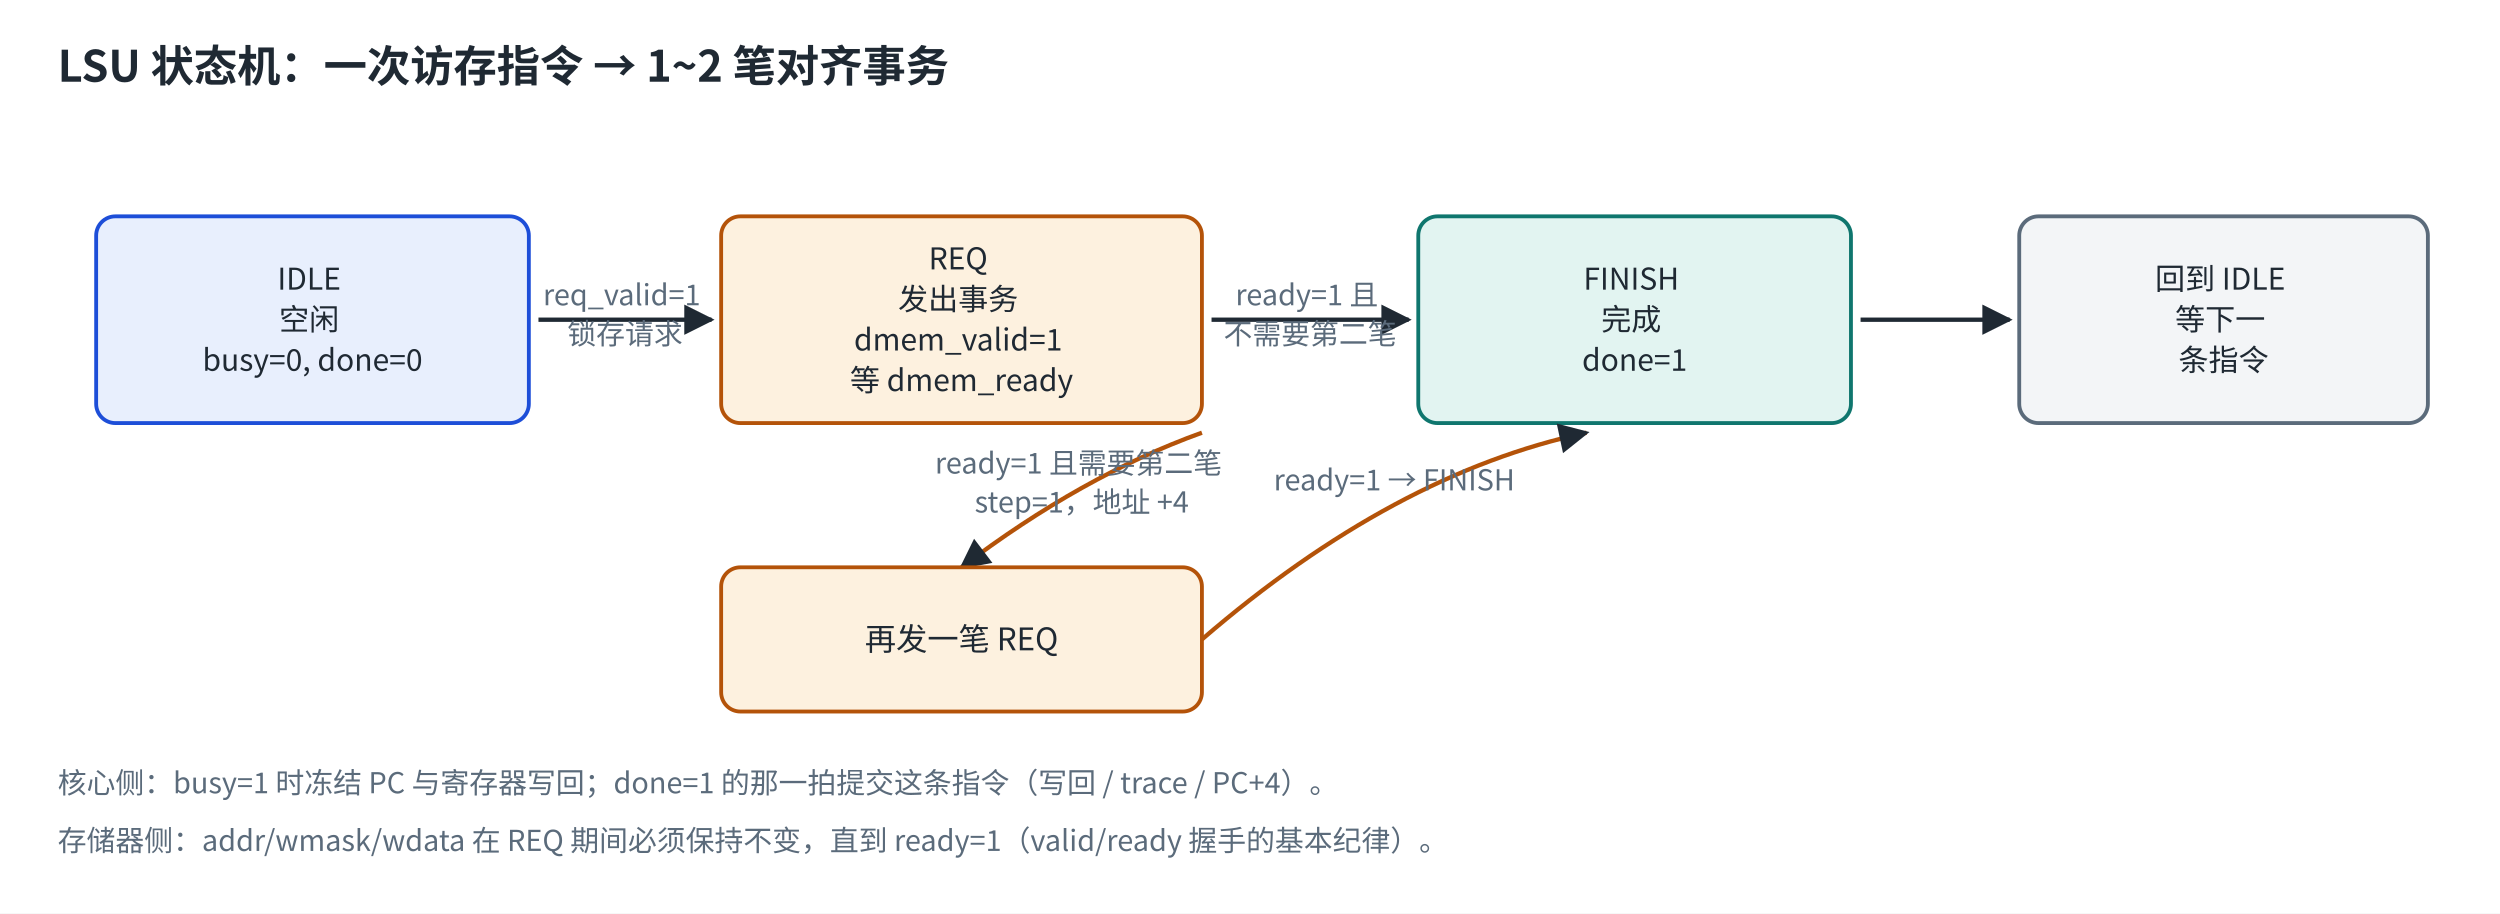
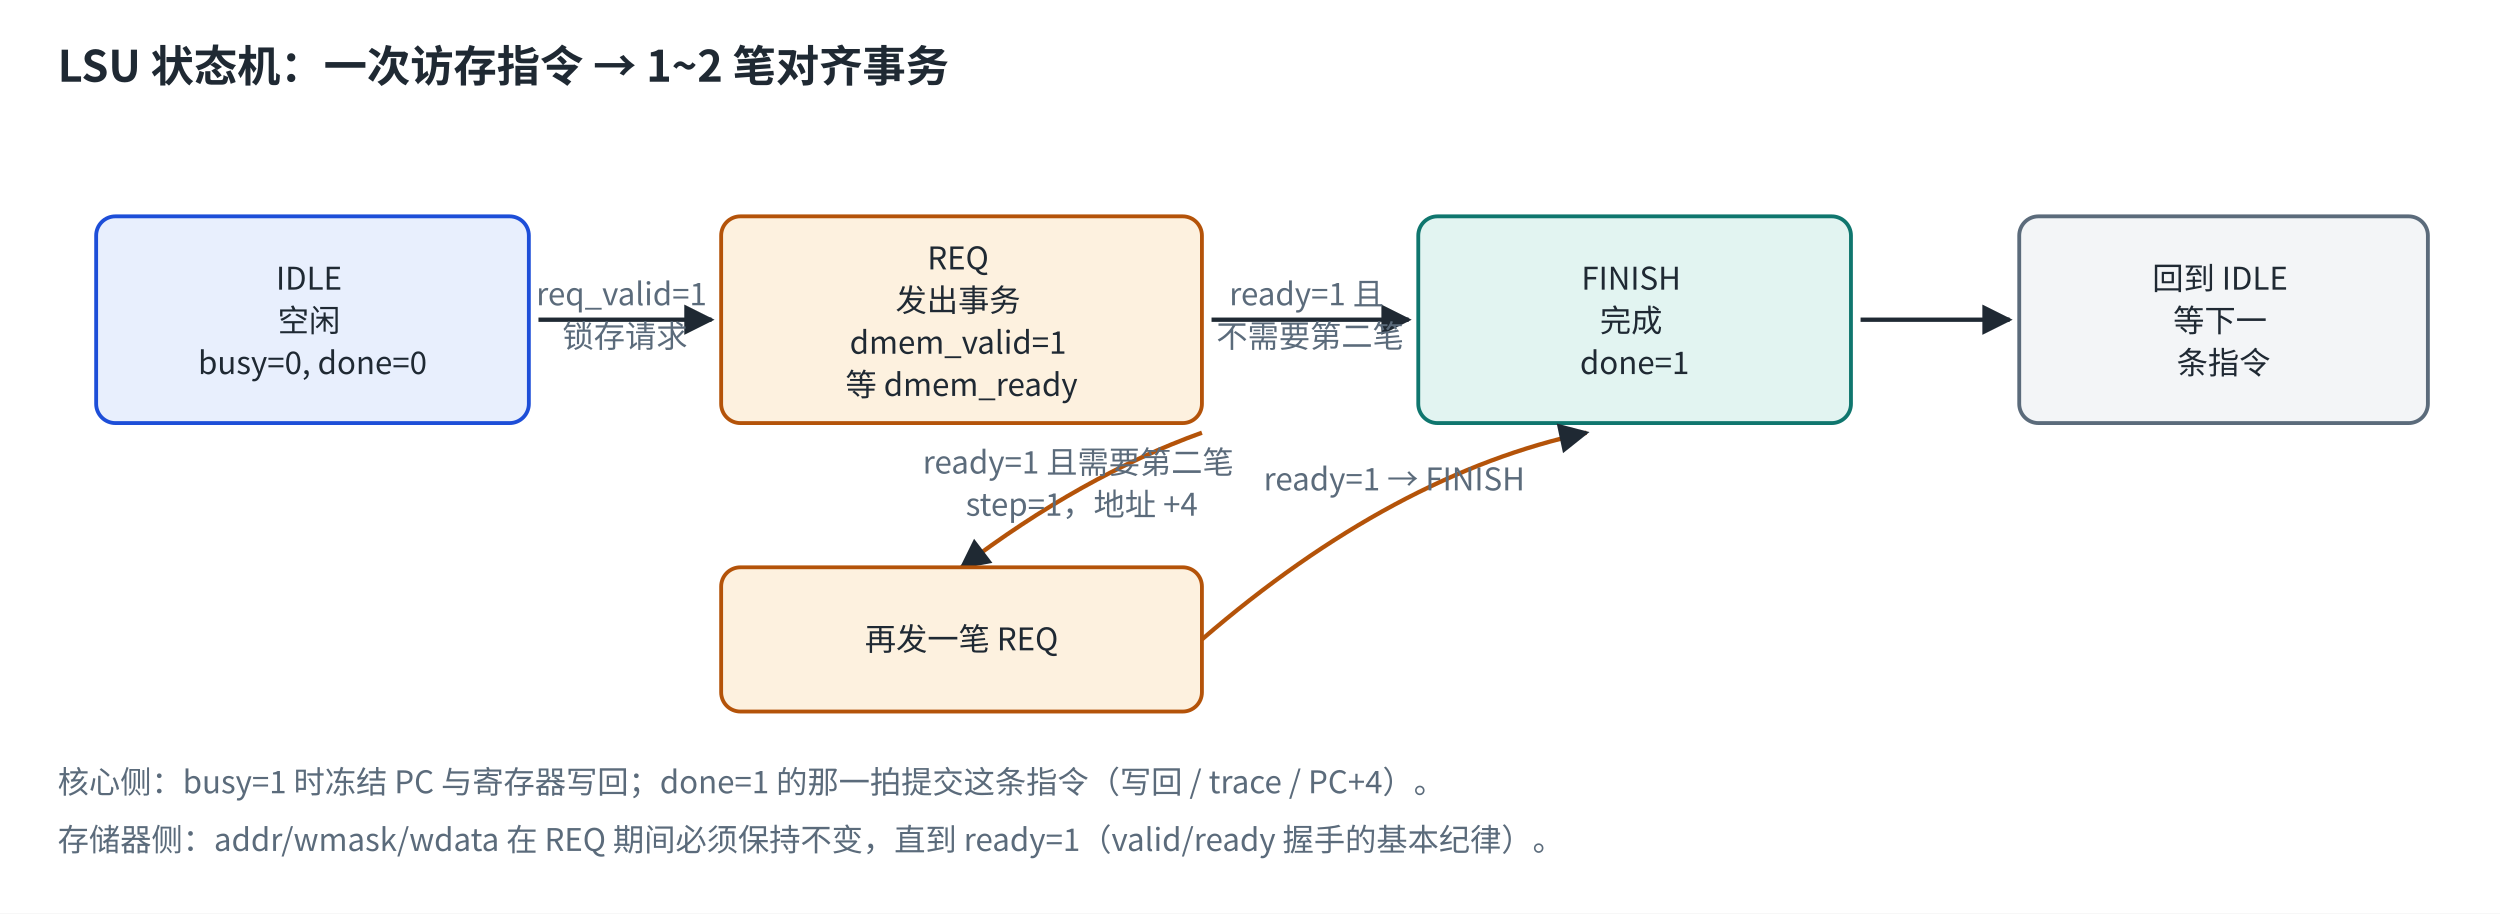
<svg xmlns="http://www.w3.org/2000/svg" width="1040" height="380" viewBox="0 0 1040 380">
  <defs>
    <marker id="arrowhead" viewBox="0 0 10 10" refX="9" refY="5" markerWidth="7" markerHeight="7" orient="auto-start-reverse">
      <path d="M 0 0 L 10 5 L 0 10 z" fill="#1f2933" />
    </marker>
  </defs>
  <rect width="1040" height="380" fill="#ffffff" />
  <text x="24" y="34" font-family="'Noto Sans CJK SC','Noto Sans CJK JP',sans-serif" font-size="18" font-weight="700" fill="#1f2933" text-anchor="start">
    <tspan x="24" dy="0">LSU 状态机：一次访存指令 → 1~2 笔对齐事务</tspan>
  </text>
  <rect x="40" y="90" width="180" height="86" rx="8" ry="8" fill="#e8effd" stroke="#1d4ed8" stroke-width="1.6" />
-   <text x="130.0" y="120.5" font-family="'Noto Sans CJK SC','Noto Sans CJK JP',sans-serif" font-size="12.5" font-weight="400" fill="#1f2933" text-anchor="middle">
+   <text x="130.0" y="120.5" font-family="'Noto Sans CJK SC','Noto Sans CJK JP',sans-serif" font-size="13" font-weight="400" fill="#1f2933" text-anchor="middle">
    <tspan x="130.0" dy="0">IDLE</tspan>
-     <tspan x="130.0" dy="16.875">空闲</tspan>
-     <tspan x="130.0" dy="16.875">busy=0, done=0</tspan>
+     <tspan x="130.0" dy="17.55">空闲</tspan>
+     <tspan x="130.0" dy="17.55">busy=0, done=0</tspan>
  </text>
  <rect x="300" y="90" width="200" height="86" rx="8" ry="8" fill="#fdf1df" stroke="#b45309" stroke-width="1.6" />
-   <text x="400.0" y="112.062" font-family="'Noto Sans CJK SC','Noto Sans CJK JP',sans-serif" font-size="12.5" font-weight="400" fill="#1f2933" text-anchor="middle">
+   <text x="400.0" y="112.062" font-family="'Noto Sans CJK SC','Noto Sans CJK JP',sans-serif" font-size="13" font-weight="400" fill="#1f2933" text-anchor="middle">
    <tspan x="400.0" dy="0">REQ</tspan>
-     <tspan x="400.0" dy="16.875">发出事务</tspan>
-     <tspan x="400.0" dy="16.875">dmem_valid=1</tspan>
-     <tspan x="400.0" dy="16.875">等 dmem_ready</tspan>
+     <tspan x="400.0" dy="17.55">发出事务</tspan>
+     <tspan x="400.0" dy="17.55">dmem_valid=1</tspan>
+     <tspan x="400.0" dy="17.55">等 dmem_ready</tspan>
  </text>
  <rect x="590" y="90" width="180" height="86" rx="8" ry="8" fill="#e2f4f1" stroke="#0f766e" stroke-width="1.6" />
-   <text x="680.0" y="120.5" font-family="'Noto Sans CJK SC','Noto Sans CJK JP',sans-serif" font-size="12.5" font-weight="400" fill="#1f2933" text-anchor="middle">
+   <text x="680.0" y="120.5" font-family="'Noto Sans CJK SC','Noto Sans CJK JP',sans-serif" font-size="13" font-weight="400" fill="#1f2933" text-anchor="middle">
    <tspan x="680.0" dy="0">FINISH</tspan>
-     <tspan x="680.0" dy="16.875">完成</tspan>
-     <tspan x="680.0" dy="16.875">done=1</tspan>
+     <tspan x="680.0" dy="17.55">完成</tspan>
+     <tspan x="680.0" dy="17.55">done=1</tspan>
  </text>
  <rect x="840" y="90" width="170" height="86" rx="8" ry="8" fill="#f3f5f7" stroke="#5b6b7b" stroke-width="1.6" />
-   <text x="925.0" y="120.5" font-family="'Noto Sans CJK SC','Noto Sans CJK JP',sans-serif" font-size="12.5" font-weight="400" fill="#1f2933" text-anchor="middle">
+   <text x="925.0" y="120.5" font-family="'Noto Sans CJK SC','Noto Sans CJK JP',sans-serif" font-size="13" font-weight="400" fill="#1f2933" text-anchor="middle">
    <tspan x="925.0" dy="0">回到 IDLE</tspan>
-     <tspan x="925.0" dy="16.875">等下一</tspan>
-     <tspan x="925.0" dy="16.875">条指令</tspan>
+     <tspan x="925.0" dy="17.55">等下一</tspan>
+     <tspan x="925.0" dy="17.55">条指令</tspan>
  </text>
  <path d="M 224 133 L 296 133" fill="none" stroke="#1f2933" stroke-width="1.8" marker-end="url(#arrowhead)" />
-   <text x="260.0" y="127.0" font-family="'Noto Sans CJK SC','Noto Sans CJK JP',sans-serif" font-size="12" font-weight="400" fill="#5b6b7b" text-anchor="middle">
+   <text x="260.0" y="127.0" font-family="'Noto Sans CJK SC','Noto Sans CJK JP',sans-serif" font-size="13" font-weight="400" fill="#5b6b7b" text-anchor="middle">
    <tspan x="260.0" dy="0">req_valid=1</tspan>
-     <tspan x="260.0" dy="16.2">锁存请求</tspan>
+     <tspan x="260.0" dy="17.55">锁存请求</tspan>
  </text>
  <path d="M 504 133 L 586 133" fill="none" stroke="#1f2933" stroke-width="1.8" marker-end="url(#arrowhead)" />
-   <text x="545.0" y="127.0" font-family="'Noto Sans CJK SC','Noto Sans CJK JP',sans-serif" font-size="12" font-weight="400" fill="#5b6b7b" text-anchor="middle">
+   <text x="545.0" y="127.0" font-family="'Noto Sans CJK SC','Noto Sans CJK JP',sans-serif" font-size="13" font-weight="400" fill="#5b6b7b" text-anchor="middle">
    <tspan x="545.0" dy="0">ready=1 且</tspan>
-     <tspan x="545.0" dy="16.2">不需要第二笔</tspan>
+     <tspan x="545.0" dy="17.55">不需要第二笔</tspan>
  </text>
  <path d="M 774 133 L 836 133" fill="none" stroke="#1f2933" stroke-width="1.8" marker-end="url(#arrowhead)" />
  <path d="M 500 180 Q 450.0 198.0 400 236" fill="none" stroke="#b45309" stroke-width="1.8" marker-end="url(#arrowhead)" />
-   <text x="450.0" y="197.0" font-family="'Noto Sans CJK SC','Noto Sans CJK JP',sans-serif" font-size="12" font-weight="400" fill="#5b6b7b" text-anchor="middle">
+   <text x="450.0" y="197.0" font-family="'Noto Sans CJK SC','Noto Sans CJK JP',sans-serif" font-size="13" font-weight="400" fill="#5b6b7b" text-anchor="middle">
    <tspan x="450.0" dy="0">ready=1 且需要第二笔</tspan>
-     <tspan x="450.0" dy="16.2">step=1，地址 +4</tspan>
+     <tspan x="450.0" dy="17.55">step=1，地址 +4</tspan>
  </text>
  <rect x="300" y="236" width="200" height="60" rx="8" ry="8" fill="#fdf1df" stroke="#b45309" stroke-width="1.6" />
  <text x="400.0" y="270.55" font-family="'Noto Sans CJK SC','Noto Sans CJK JP',sans-serif" font-size="13" font-weight="400" fill="#1f2933" text-anchor="middle">
    <tspan x="400.0" dy="0">再发一笔 REQ</tspan>
  </text>
  <path d="M 500 266 Q 580.0 197.0 660 180" fill="none" stroke="#b45309" stroke-width="1.8" marker-end="url(#arrowhead)" />
-   <text x="580.0" y="204.0" font-family="'Noto Sans CJK SC','Noto Sans CJK JP',sans-serif" font-size="12" font-weight="400" fill="#5b6b7b" text-anchor="middle">
+   <text x="580.0" y="204.0" font-family="'Noto Sans CJK SC','Noto Sans CJK JP',sans-serif" font-size="13" font-weight="400" fill="#5b6b7b" text-anchor="middle">
    <tspan x="580.0" dy="0">ready=1 → FINISH</tspan>
  </text>
-   <text x="24" y="330" font-family="'Noto Sans CJK SC','Noto Sans CJK JP',sans-serif" font-size="12" font-weight="400" fill="#5b6b7b" text-anchor="start">
+   <text x="24" y="330" font-family="'Noto Sans CJK SC','Noto Sans CJK JP',sans-serif" font-size="13" font-weight="400" fill="#5b6b7b" text-anchor="start">
    <tspan x="24" dy="0">核心侧：busy=1 时冻结 PC 与寄存器写回；done=1 的那一拍提交这条指令（写回 / trace / PC+4）。</tspan>
  </text>
-   <text x="24" y="354" font-family="'Noto Sans CJK SC','Noto Sans CJK JP',sans-serif" font-size="12" font-weight="400" fill="#5b6b7b" text-anchor="start">
+   <text x="24" y="354" font-family="'Noto Sans CJK SC','Noto Sans CJK JP',sans-serif" font-size="13" font-weight="400" fill="#5b6b7b" text-anchor="start">
    <tspan x="24" dy="0">存储器侧：addr/wmask/wdata 在 REQ 期间必须保持不变，直到 ready=1（valid/ready 握手的基本纪律）。</tspan>
  </text>
</svg>
